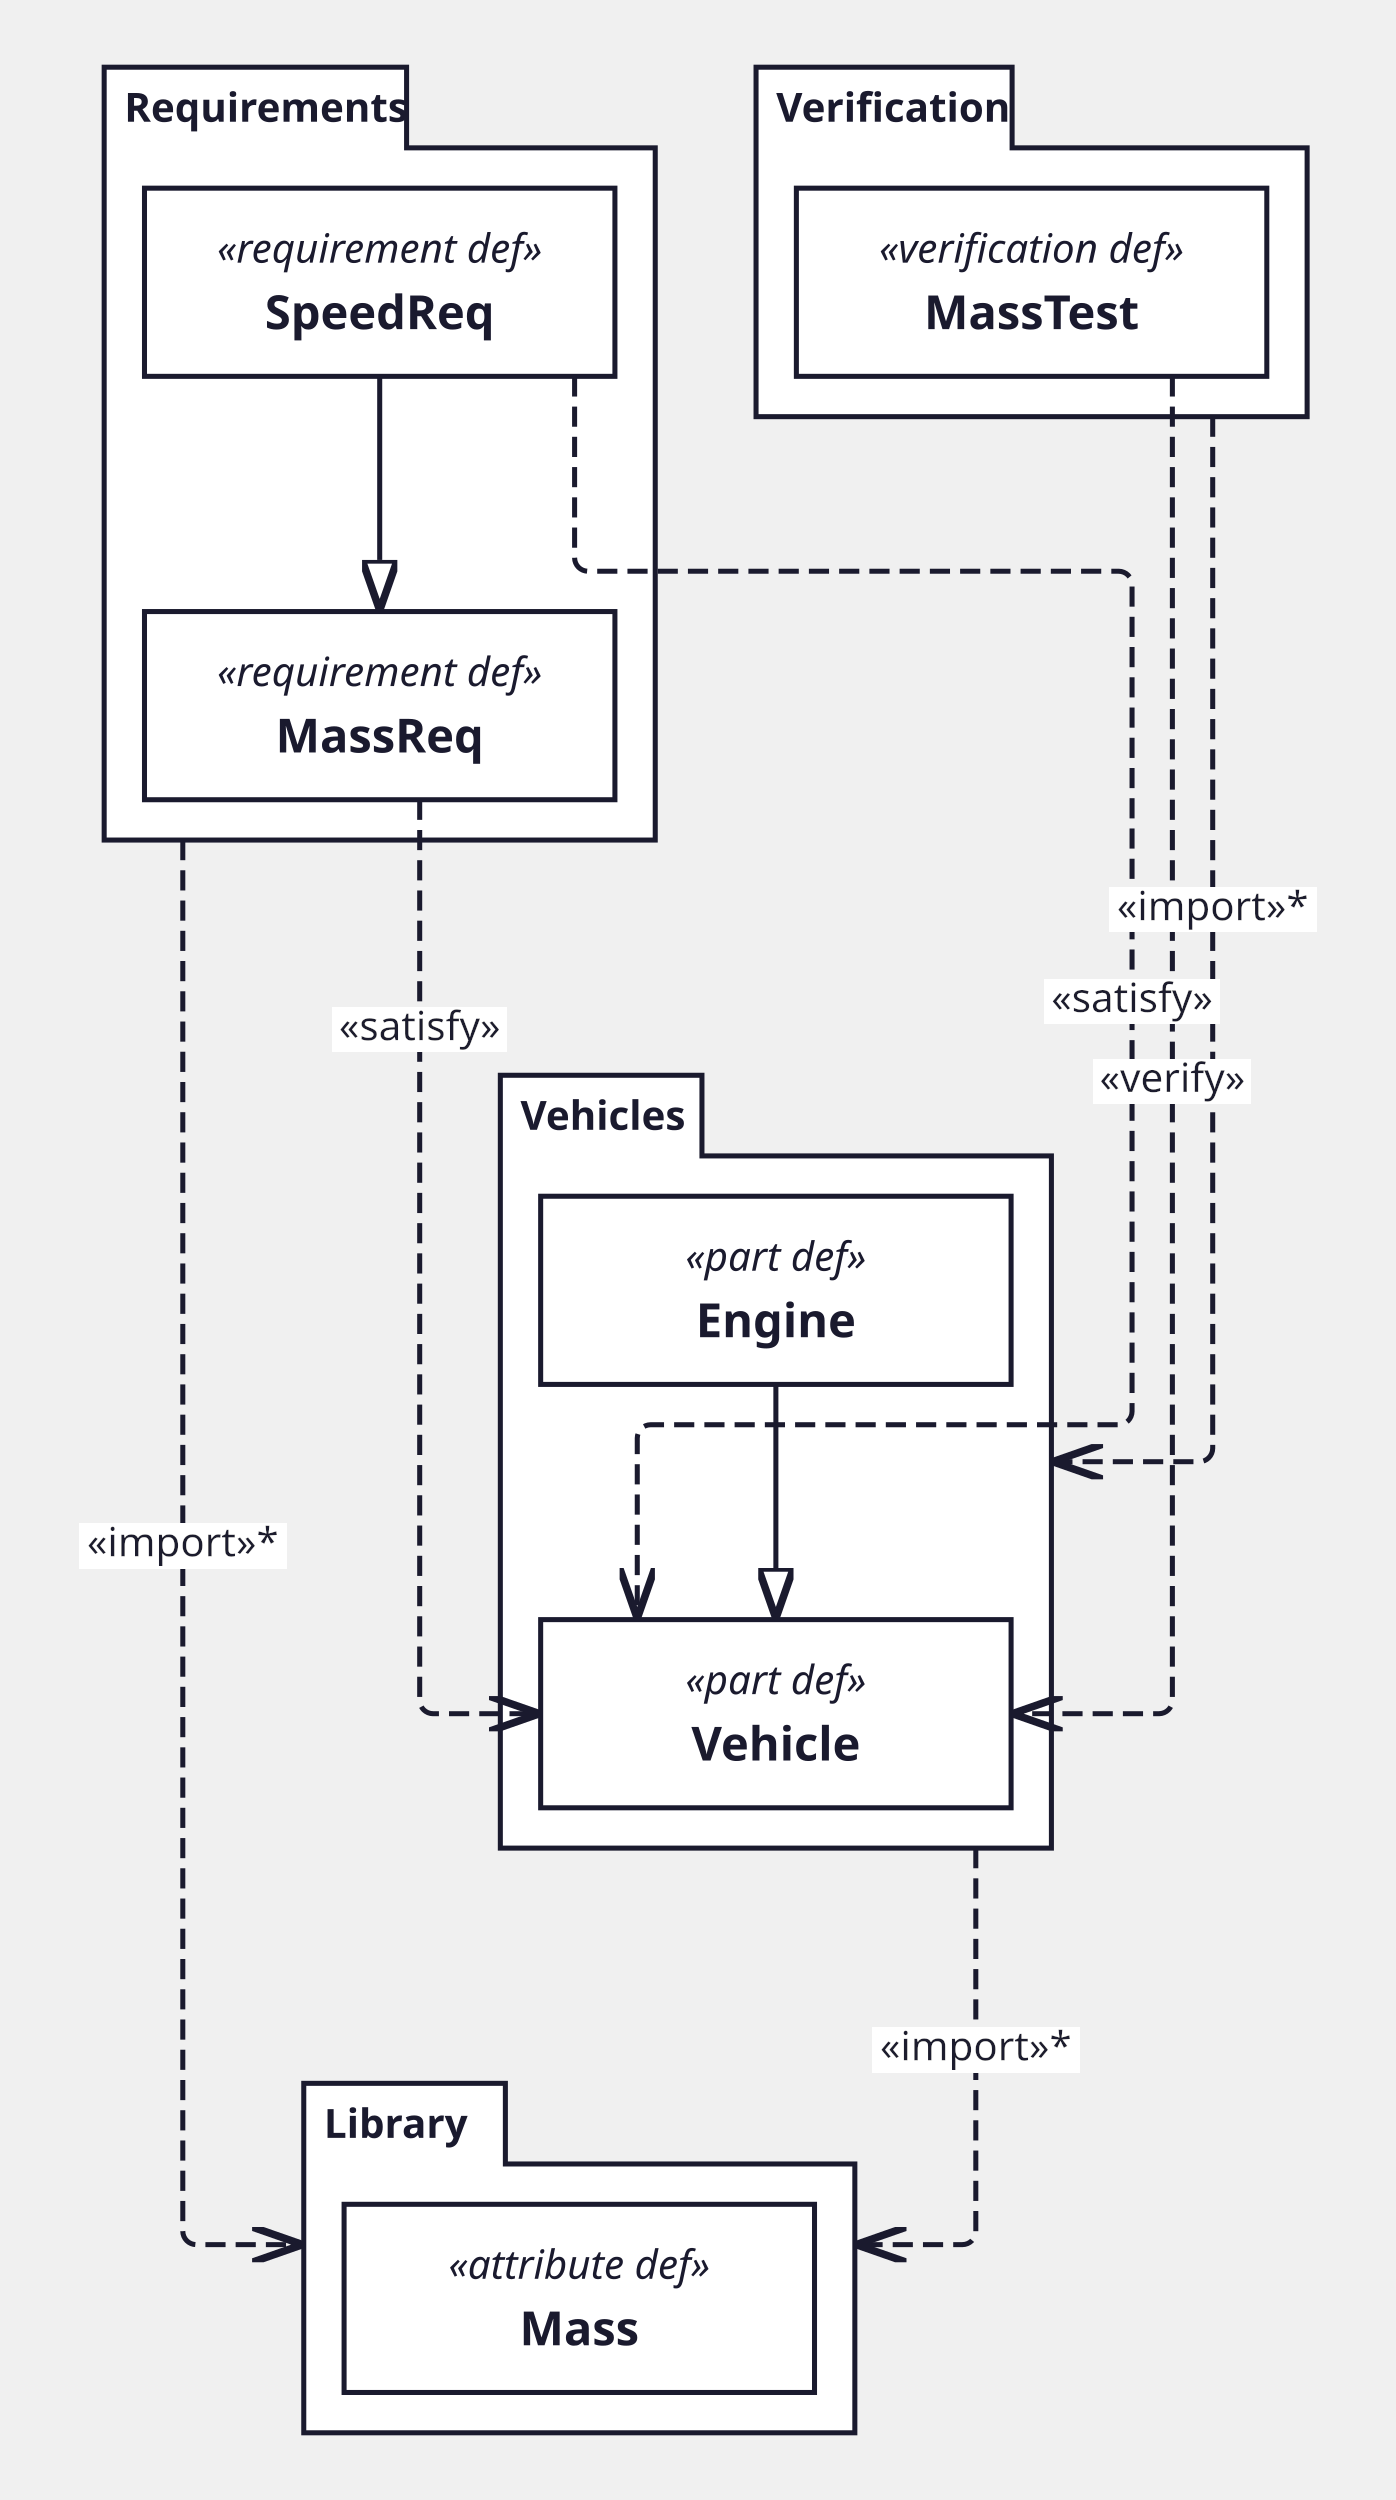
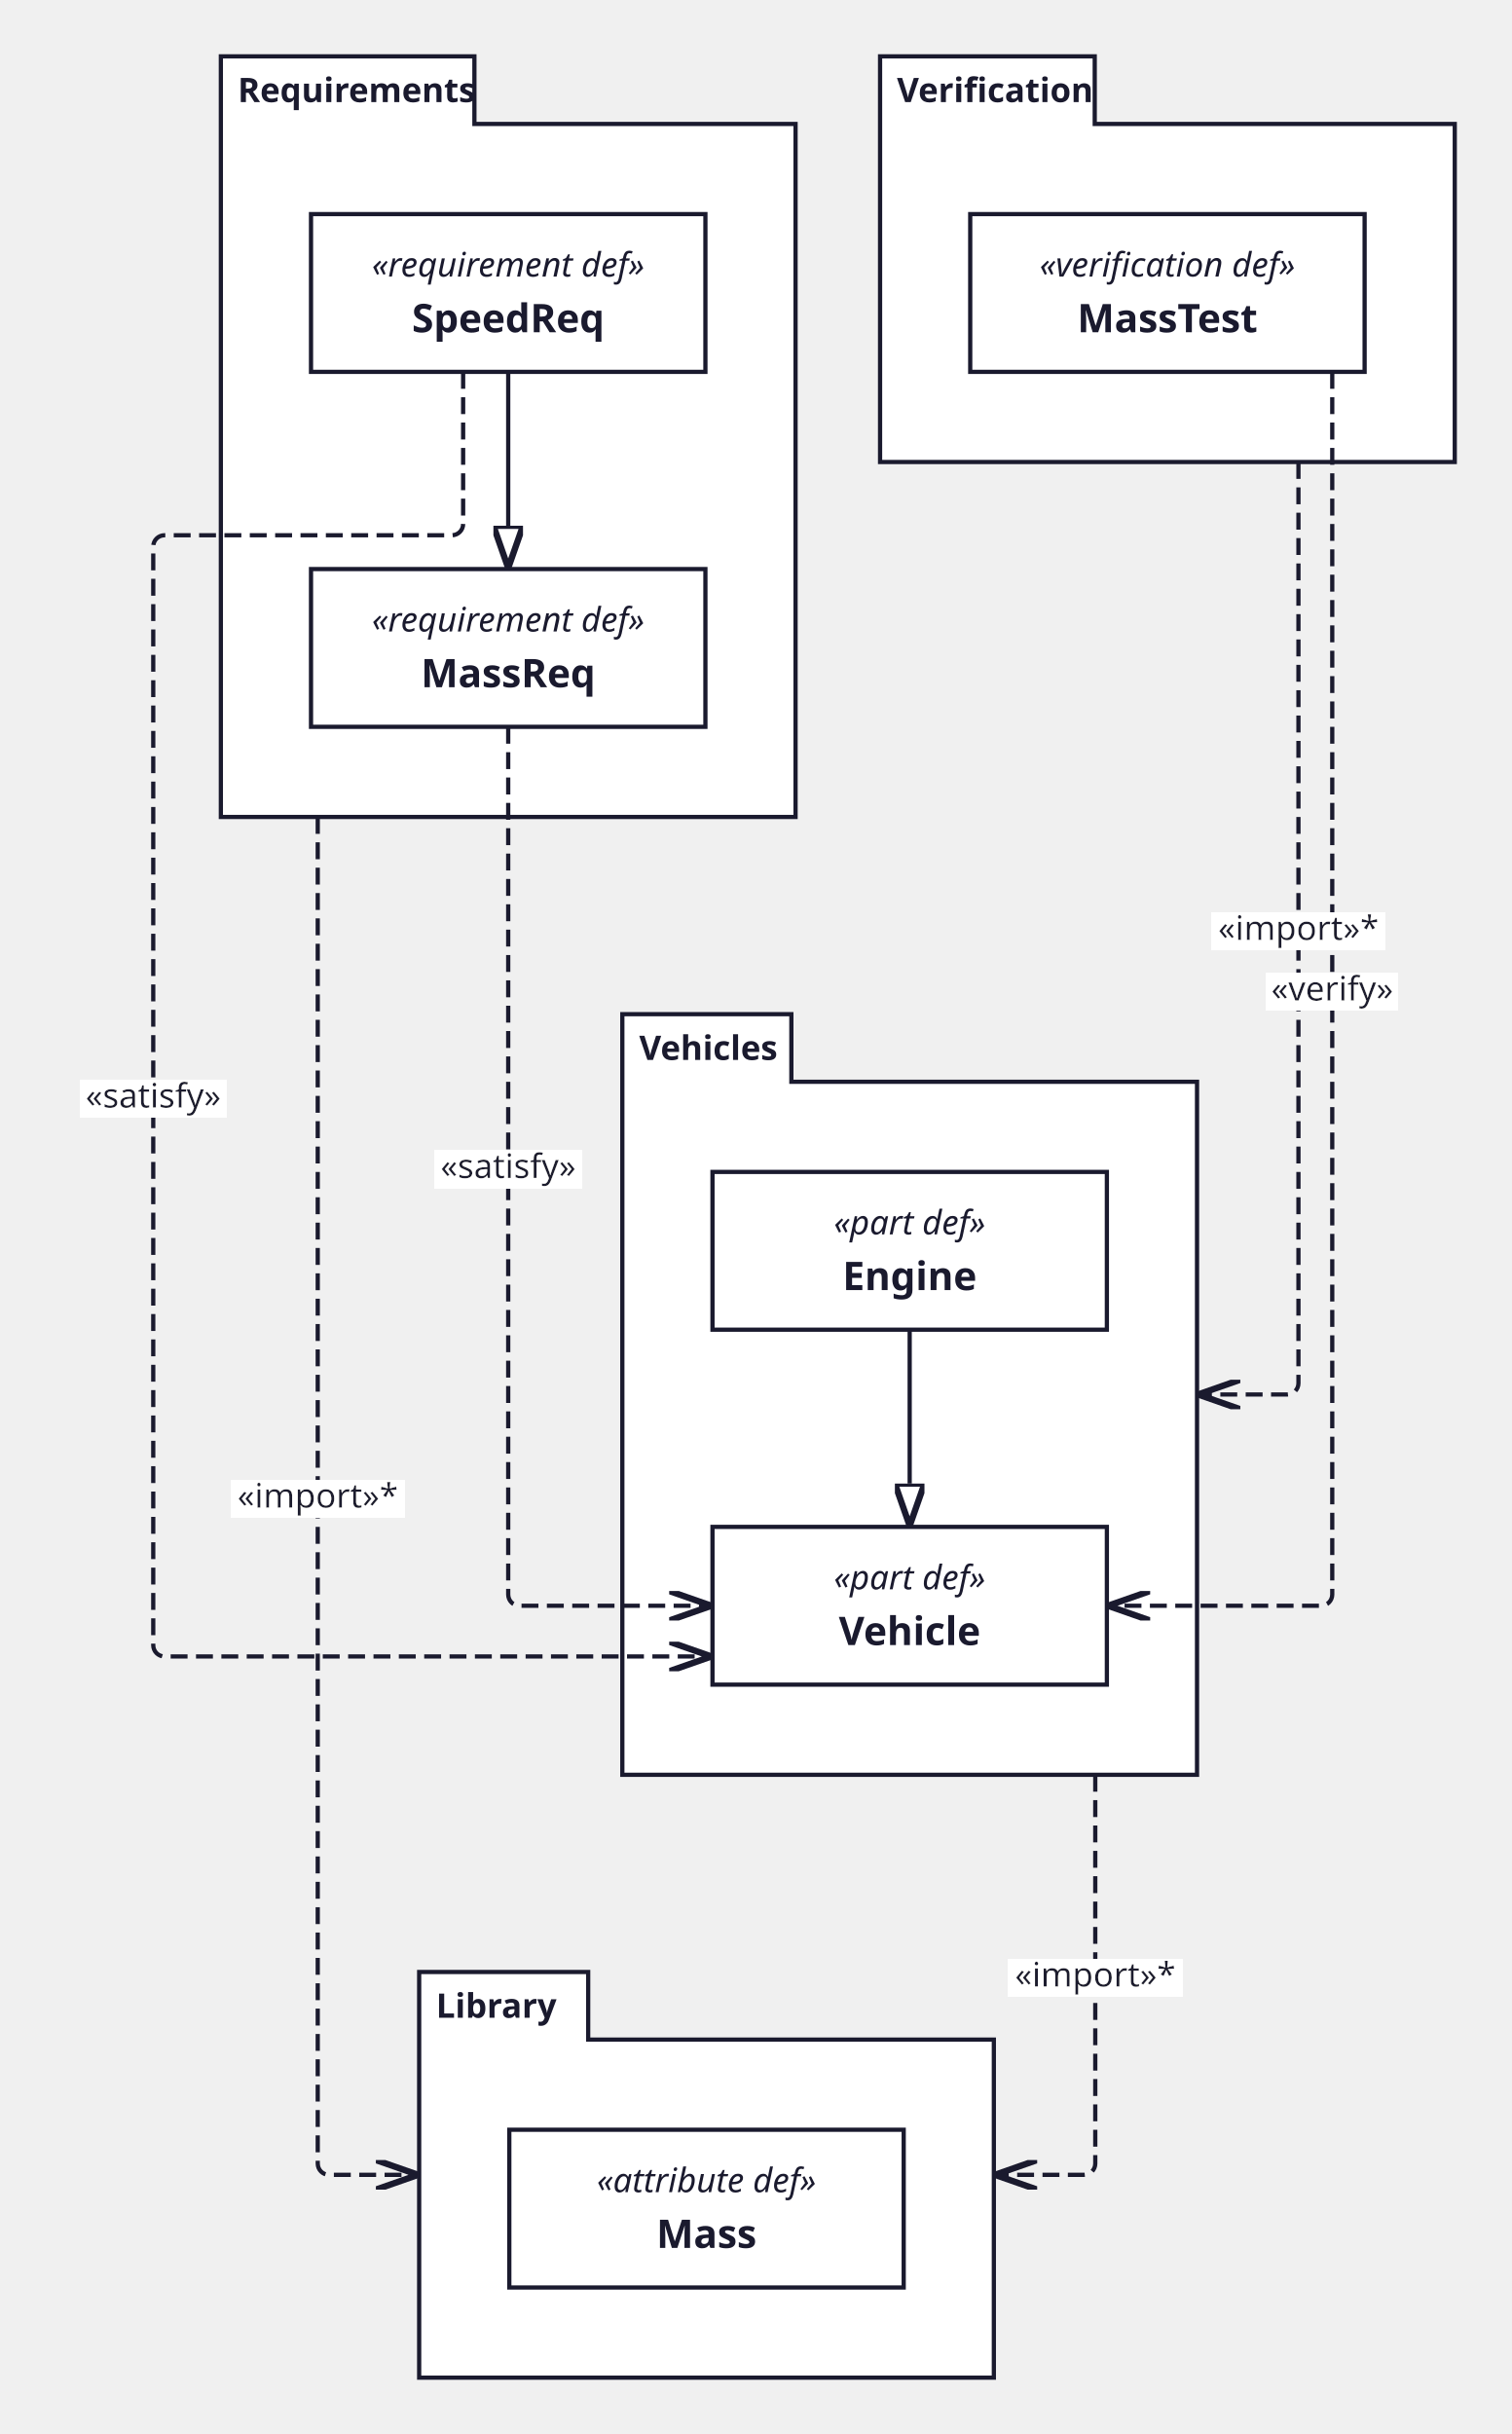
- <svg xmlns="http://www.w3.org/2000/svg" width="415.30" height="744.00" viewBox="0 0 415.30 744.00">
+ <svg xmlns="http://www.w3.org/2000/svg" width="536.40" height="864.00" viewBox="0 0 536.40 864.00">
  <defs>
    <marker id="line-end-open-chevron" markerWidth="10.248" markerHeight="7" refX="10.248" refY="3.5" orient="auto">
      <polyline points="0 0, 10 3.5, 0 7" fill="none" stroke="#1A1A2E" stroke-width="1.50" stroke-linejoin="bevel" />
    </marker>
    <marker id="line-end-hollow-triangle" markerWidth="10.248" markerHeight="7" refX="10.248" refY="3.5" orient="auto">
      <polygon points="0 0, 10 3.5, 0 7" fill="#FFFFFF" stroke="#1A1A2E" stroke-width="1.50" stroke-linejoin="bevel" />
    </marker>
    <marker id="line-end-filled-arrow" markerWidth="10.248" markerHeight="7" refX="10.248" refY="3.5" orient="auto">
      <polygon points="0 0, 10 3.5, 0 7" fill="#1A1A2E" stroke="#1A1A2E" stroke-width="1.50" stroke-linejoin="bevel" />
    </marker>
    <marker id="line-end-hollow-triangle-crossbar" markerWidth="14.748" markerHeight="7" refX="14.748" refY="3.5" orient="auto">
      <polygon points="4.5 0, 14.5 3.5, 4.5 7" fill="#FFFFFF" stroke="#1A1A2E" stroke-width="1.50" stroke-linejoin="bevel" />
      <line x1="1" y1="0" x2="1" y2="7" stroke="#1A1A2E" stroke-width="1.50" />
    </marker>
    <marker id="line-end-hollow-diamond" markerWidth="14" markerHeight="8" refX="13.416" refY="4" orient="auto">
      <polygon points="1 4, 7 0, 13 4, 7 8" fill="#FFFFFF" stroke="#1A1A2E" stroke-width="1.50" stroke-linejoin="bevel" />
    </marker>
    <marker id="line-end-filled-diamond" markerWidth="14" markerHeight="8" refX="13.416" refY="4" orient="auto">
      <polygon points="1 4, 7 0, 13 4, 7 8" fill="#1A1A2E" stroke="#1A1A2E" stroke-width="1.50" stroke-linejoin="bevel" />
    </marker>
    <marker id="line-end-circle" markerWidth="10" markerHeight="10" refX="9.75" refY="5" orient="auto">
      <circle cx="5" cy="5" r="4" fill="#FFFFFF" stroke="#1A1A2E" stroke-width="1.50" />
    </marker>
    <marker id="line-end-bar" markerWidth="4" markerHeight="12" refX="2.75" refY="6" orient="auto">
      <line x1="2" y1="0" x2="2" y2="12" stroke="#1A1A2E" stroke-width="1.50" />
    </marker>
    <filter id="label-bg" x="-0.05" y="-0.05" width="1.1" height="1.1">
      <feFlood flood-color="#FFFFFF" />
      <feComposite in="SourceGraphic" operator="over" />
    </filter>
  </defs>
-   <path d="M 148.90 344.00 L 148.90 320.00 L 208.90 320.00 L 208.90 344.00 L 312.90 344.00 L 312.90 550.00 L 148.90 550.00 Z" fill="#FFFFFF" stroke="#1A1A2E" stroke-width="1.50" />
-   <text x="154.90" y="332.00" font-family="Noto Sans, sans-serif" font-size="12.00" font-weight="bold" fill="#1A1A2E" text-anchor="start" dominant-baseline="middle">Vehicles</text>
-   <rect x="160.90" y="482.00" width="140.00" height="56.00" fill="#FFFFFF" stroke="#1A1A2E" stroke-width="1.50" />
-   <text x="230.90" y="500.00" font-family="Noto Sans, sans-serif" font-size="12.00" font-style="italic" fill="#1A1A2E" text-anchor="middle" dominant-baseline="middle">«part def»</text>
-   <text x="230.90" y="519.00" font-family="Noto Sans, sans-serif" font-size="14.00" font-weight="bold" fill="#1A1A2E" text-anchor="middle" dominant-baseline="middle">Vehicle</text>
-   <rect x="160.90" y="356.00" width="140.00" height="56.00" fill="#FFFFFF" stroke="#1A1A2E" stroke-width="1.50" />
-   <text x="230.90" y="374.00" font-family="Noto Sans, sans-serif" font-size="12.00" font-style="italic" fill="#1A1A2E" text-anchor="middle" dominant-baseline="middle">«part def»</text>
-   <text x="230.90" y="393.00" font-family="Noto Sans, sans-serif" font-size="14.00" font-weight="bold" fill="#1A1A2E" text-anchor="middle" dominant-baseline="middle">Engine</text>
-   <path d="M 230.90 412.00 L 230.90 482.00" fill="none" stroke="#1A1A2E" stroke-width="1.50" marker-end="url(#line-end-hollow-triangle)" />
-   <path d="M 31.00 44.00 L 31.00 20.00 L 121.00 20.00 L 121.00 44.00 L 195.00 44.00 L 195.00 250.00 L 31.00 250.00 Z" fill="#FFFFFF" stroke="#1A1A2E" stroke-width="1.50" />
-   <text x="37.00" y="32.00" font-family="Noto Sans, sans-serif" font-size="12.00" font-weight="bold" fill="#1A1A2E" text-anchor="start" dominant-baseline="middle">Requirements</text>
-   <rect x="43.00" y="182.00" width="140.00" height="56.00" fill="#FFFFFF" stroke="#1A1A2E" stroke-width="1.50" />
-   <text x="113.00" y="200.00" font-family="Noto Sans, sans-serif" font-size="12.00" font-style="italic" fill="#1A1A2E" text-anchor="middle" dominant-baseline="middle">«requirement def»</text>
-   <text x="113.00" y="219.00" font-family="Noto Sans, sans-serif" font-size="14.00" font-weight="bold" fill="#1A1A2E" text-anchor="middle" dominant-baseline="middle">MassReq</text>
-   <rect x="43.00" y="56.00" width="140.00" height="56.00" fill="#FFFFFF" stroke="#1A1A2E" stroke-width="1.50" />
-   <text x="113.00" y="74.00" font-family="Noto Sans, sans-serif" font-size="12.00" font-style="italic" fill="#1A1A2E" text-anchor="middle" dominant-baseline="middle">«requirement def»</text>
-   <text x="113.00" y="93.00" font-family="Noto Sans, sans-serif" font-size="14.00" font-weight="bold" fill="#1A1A2E" text-anchor="middle" dominant-baseline="middle">SpeedReq</text>
-   <path d="M 113.00 112.00 L 113.00 182.00" fill="none" stroke="#1A1A2E" stroke-width="1.50" marker-end="url(#line-end-hollow-triangle)" />
-   <path d="M 225.00 44.00 L 225.00 20.00 L 301.20 20.00 L 301.20 44.00 L 389.00 44.00 L 389.00 124.00 L 225.00 124.00 Z" fill="#FFFFFF" stroke="#1A1A2E" stroke-width="1.50" />
-   <text x="231.00" y="32.00" font-family="Noto Sans, sans-serif" font-size="12.00" font-weight="bold" fill="#1A1A2E" text-anchor="start" dominant-baseline="middle">Verification</text>
-   <rect x="237.00" y="56.00" width="140.00" height="56.00" fill="#FFFFFF" stroke="#1A1A2E" stroke-width="1.50" />
-   <text x="307.00" y="74.00" font-family="Noto Sans, sans-serif" font-size="12.00" font-style="italic" fill="#1A1A2E" text-anchor="middle" dominant-baseline="middle">«verification def»</text>
-   <text x="307.00" y="93.00" font-family="Noto Sans, sans-serif" font-size="14.00" font-weight="bold" fill="#1A1A2E" text-anchor="middle" dominant-baseline="middle">MassTest</text>
-   <path d="M 90.40 644.00 L 90.40 620.00 L 150.40 620.00 L 150.40 644.00 L 254.40 644.00 L 254.40 724.00 L 90.40 724.00 Z" fill="#FFFFFF" stroke="#1A1A2E" stroke-width="1.50" />
-   <text x="96.40" y="632.00" font-family="Noto Sans, sans-serif" font-size="12.00" font-weight="bold" fill="#1A1A2E" text-anchor="start" dominant-baseline="middle">Library</text>
-   <rect x="102.40" y="656.00" width="140.00" height="56.00" fill="#FFFFFF" stroke="#1A1A2E" stroke-width="1.50" />
-   <text x="172.40" y="674.00" font-family="Noto Sans, sans-serif" font-size="12.00" font-style="italic" fill="#1A1A2E" text-anchor="middle" dominant-baseline="middle">«attribute def»</text>
-   <text x="172.40" y="693.00" font-family="Noto Sans, sans-serif" font-size="14.00" font-weight="bold" fill="#1A1A2E" text-anchor="middle" dominant-baseline="middle">Mass</text>
-   <path d="M 124.90 238.00 L 124.90 506.00 A 4.00 4.00 0 0 0 128.90 510.00 L 160.90 510.00" fill="none" stroke="#1A1A2E" stroke-width="1.50" marker-end="url(#line-end-open-chevron)" stroke-dasharray="6 3" />
-   <path d="M 171.00 112.00 L 171.00 166.00 A 4.00 4.00 0 0 0 175.00 170.00 L 332.90 170.00 A 4.00 4.00 0 0 1 336.90 174.00 L 336.90 420.00 A 4.00 4.00 0 0 1 332.90 424.00 L 193.65 424.00 A 4.00 4.00 0 0 0 189.65 428.00 L 189.65 482.00" fill="none" stroke="#1A1A2E" stroke-width="1.50" marker-end="url(#line-end-open-chevron)" stroke-dasharray="6 3" />
-   <path d="M 348.90 112.00 L 348.90 506.00 A 4.00 4.00 0 0 1 344.90 510.00 L 300.90 510.00" fill="none" stroke="#1A1A2E" stroke-width="1.50" marker-end="url(#line-end-open-chevron)" stroke-dasharray="6 3" />
-   <path d="M 290.40 550.00 L 290.40 664.00 A 4.00 4.00 0 0 1 286.40 668.00 L 254.40 668.00" fill="none" stroke="#1A1A2E" stroke-width="1.50" marker-end="url(#line-end-open-chevron)" stroke-dasharray="6 3" />
-   <path d="M 54.40 250.00 L 54.40 664.00 A 4.00 4.00 0 0 0 58.40 668.00 L 90.40 668.00" fill="none" stroke="#1A1A2E" stroke-width="1.50" marker-end="url(#line-end-open-chevron)" stroke-dasharray="6 3" />
-   <path d="M 360.90 124.00 L 360.90 431.00 A 4.00 4.00 0 0 1 356.90 435.00 L 312.90 435.00" fill="none" stroke="#1A1A2E" stroke-width="1.50" marker-end="url(#line-end-open-chevron)" stroke-dasharray="6 3" />
-   <text x="124.90" y="305.40" font-family="Noto Sans, sans-serif" font-size="12.00" fill="#1A1A2E" text-anchor="middle" dominant-baseline="middle" filter="url(#label-bg)">«satisfy»</text>
-   <text x="336.90" y="297.00" font-family="Noto Sans, sans-serif" font-size="12.00" fill="#1A1A2E" text-anchor="middle" dominant-baseline="middle" filter="url(#label-bg)">«satisfy»</text>
-   <text x="348.90" y="320.80" font-family="Noto Sans, sans-serif" font-size="12.00" fill="#1A1A2E" text-anchor="middle" dominant-baseline="middle" filter="url(#label-bg)">«verify»</text>
-   <text x="290.40" y="609.00" font-family="Noto Sans, sans-serif" font-size="12.00" fill="#1A1A2E" text-anchor="middle" dominant-baseline="middle" filter="url(#label-bg)">«import»*</text>
-   <text x="54.40" y="459.00" font-family="Noto Sans, sans-serif" font-size="12.00" fill="#1A1A2E" text-anchor="middle" dominant-baseline="middle" filter="url(#label-bg)">«import»*</text>
-   <text x="360.90" y="269.70" font-family="Noto Sans, sans-serif" font-size="12.00" fill="#1A1A2E" text-anchor="middle" dominant-baseline="middle" filter="url(#label-bg)">«import»*</text>
+   <path d="M 220.91 384.00 L 220.91 360.00 L 280.91 360.00 L 280.91 384.00 L 424.91 384.00 L 424.91 630.00 L 220.91 630.00 Z" fill="#FFFFFF" stroke="#1A1A2E" stroke-width="1.50" />
+   <text x="226.91" y="372.00" font-family="Noto Sans, sans-serif" font-size="12.00" font-weight="bold" fill="#1A1A2E" text-anchor="start" dominant-baseline="middle">Vehicles</text>
+   <rect x="252.91" y="542.00" width="140.00" height="56.00" fill="#FFFFFF" stroke="#1A1A2E" stroke-width="1.50" />
+   <text x="322.91" y="560.00" font-family="Noto Sans, sans-serif" font-size="12.00" font-style="italic" fill="#1A1A2E" text-anchor="middle" dominant-baseline="middle">«part def»</text>
+   <text x="322.91" y="579.00" font-family="Noto Sans, sans-serif" font-size="14.00" font-weight="bold" fill="#1A1A2E" text-anchor="middle" dominant-baseline="middle">Vehicle</text>
+   <rect x="252.91" y="416.00" width="140.00" height="56.00" fill="#FFFFFF" stroke="#1A1A2E" stroke-width="1.50" />
+   <text x="322.91" y="434.00" font-family="Noto Sans, sans-serif" font-size="12.00" font-style="italic" fill="#1A1A2E" text-anchor="middle" dominant-baseline="middle">«part def»</text>
+   <text x="322.91" y="453.00" font-family="Noto Sans, sans-serif" font-size="14.00" font-weight="bold" fill="#1A1A2E" text-anchor="middle" dominant-baseline="middle">Engine</text>
+   <path d="M 322.91 472.00 L 322.91 542.00" fill="none" stroke="#1A1A2E" stroke-width="1.50" marker-end="url(#line-end-hollow-triangle)" />
+   <path d="M 78.40 44.00 L 78.40 20.00 L 168.40 20.00 L 168.40 44.00 L 282.40 44.00 L 282.40 290.00 L 78.40 290.00 Z" fill="#FFFFFF" stroke="#1A1A2E" stroke-width="1.50" />
+   <text x="84.40" y="32.00" font-family="Noto Sans, sans-serif" font-size="12.00" font-weight="bold" fill="#1A1A2E" text-anchor="start" dominant-baseline="middle">Requirements</text>
+   <rect x="110.40" y="202.00" width="140.00" height="56.00" fill="#FFFFFF" stroke="#1A1A2E" stroke-width="1.50" />
+   <text x="180.40" y="220.00" font-family="Noto Sans, sans-serif" font-size="12.00" font-style="italic" fill="#1A1A2E" text-anchor="middle" dominant-baseline="middle">«requirement def»</text>
+   <text x="180.40" y="239.00" font-family="Noto Sans, sans-serif" font-size="14.00" font-weight="bold" fill="#1A1A2E" text-anchor="middle" dominant-baseline="middle">MassReq</text>
+   <rect x="110.40" y="76.00" width="140.00" height="56.00" fill="#FFFFFF" stroke="#1A1A2E" stroke-width="1.50" />
+   <text x="180.40" y="94.00" font-family="Noto Sans, sans-serif" font-size="12.00" font-style="italic" fill="#1A1A2E" text-anchor="middle" dominant-baseline="middle">«requirement def»</text>
+   <text x="180.40" y="113.00" font-family="Noto Sans, sans-serif" font-size="14.00" font-weight="bold" fill="#1A1A2E" text-anchor="middle" dominant-baseline="middle">SpeedReq</text>
+   <path d="M 180.40 132.00 L 180.40 202.00" fill="none" stroke="#1A1A2E" stroke-width="1.50" marker-end="url(#line-end-hollow-triangle)" />
+   <path d="M 312.40 44.00 L 312.40 20.00 L 388.60 20.00 L 388.60 44.00 L 516.40 44.00 L 516.40 164.00 L 312.40 164.00 Z" fill="#FFFFFF" stroke="#1A1A2E" stroke-width="1.50" />
+   <text x="318.40" y="32.00" font-family="Noto Sans, sans-serif" font-size="12.00" font-weight="bold" fill="#1A1A2E" text-anchor="start" dominant-baseline="middle">Verification</text>
+   <rect x="344.40" y="76.00" width="140.00" height="56.00" fill="#FFFFFF" stroke="#1A1A2E" stroke-width="1.50" />
+   <text x="414.40" y="94.00" font-family="Noto Sans, sans-serif" font-size="12.00" font-style="italic" fill="#1A1A2E" text-anchor="middle" dominant-baseline="middle">«verification def»</text>
+   <text x="414.40" y="113.00" font-family="Noto Sans, sans-serif" font-size="14.00" font-weight="bold" fill="#1A1A2E" text-anchor="middle" dominant-baseline="middle">MassTest</text>
+   <path d="M 148.79 724.00 L 148.79 700.00 L 208.79 700.00 L 208.79 724.00 L 352.79 724.00 L 352.79 844.00 L 148.79 844.00 Z" fill="#FFFFFF" stroke="#1A1A2E" stroke-width="1.50" />
+   <text x="154.79" y="712.00" font-family="Noto Sans, sans-serif" font-size="12.00" font-weight="bold" fill="#1A1A2E" text-anchor="start" dominant-baseline="middle">Library</text>
+   <rect x="180.79" y="756.00" width="140.00" height="56.00" fill="#FFFFFF" stroke="#1A1A2E" stroke-width="1.50" />
+   <text x="250.79" y="774.00" font-family="Noto Sans, sans-serif" font-size="12.00" font-style="italic" fill="#1A1A2E" text-anchor="middle" dominant-baseline="middle">«attribute def»</text>
+   <text x="250.79" y="793.00" font-family="Noto Sans, sans-serif" font-size="14.00" font-weight="bold" fill="#1A1A2E" text-anchor="middle" dominant-baseline="middle">Mass</text>
+   <path d="M 180.40 258.00 L 180.40 566.00 A 4.00 4.00 0 0 0 184.40 570.00 L 252.91 570.00" fill="none" stroke="#1A1A2E" stroke-width="1.50" marker-end="url(#line-end-open-chevron)" stroke-dasharray="6 3" />
+   <path d="M 164.40 132.00 L 164.40 186.00 A 4.00 4.00 0 0 1 160.40 190.00 L 58.40 190.00 A 4.00 4.00 0 0 0 54.40 194.00 L 54.40 584.00 A 4.00 4.00 0 0 0 58.40 588.00 L 252.91 588.00" fill="none" stroke="#1A1A2E" stroke-width="1.50" marker-end="url(#line-end-open-chevron)" stroke-dasharray="6 3" />
+   <path d="M 472.91 132.00 L 472.91 566.00 A 4.00 4.00 0 0 1 468.91 570.00 L 392.91 570.00" fill="none" stroke="#1A1A2E" stroke-width="1.50" marker-end="url(#line-end-open-chevron)" stroke-dasharray="6 3" />
+   <path d="M 388.79 630.00 L 388.79 768.00 A 4.00 4.00 0 0 1 384.79 772.00 L 352.79 772.00" fill="none" stroke="#1A1A2E" stroke-width="1.50" marker-end="url(#line-end-open-chevron)" stroke-dasharray="6 3" />
+   <path d="M 112.79 290.00 L 112.79 768.00 A 4.00 4.00 0 0 0 116.79 772.00 L 148.79 772.00" fill="none" stroke="#1A1A2E" stroke-width="1.50" marker-end="url(#line-end-open-chevron)" stroke-dasharray="6 3" />
+   <path d="M 460.91 164.00 L 460.91 491.00 A 4.00 4.00 0 0 1 456.91 495.00 L 424.91 495.00" fill="none" stroke="#1A1A2E" stroke-width="1.50" marker-end="url(#line-end-open-chevron)" stroke-dasharray="6 3" />
+   <text x="180.40" y="414.00" font-family="Noto Sans, sans-serif" font-size="12.00" fill="#1A1A2E" text-anchor="middle" dominant-baseline="middle" filter="url(#label-bg)">«satisfy»</text>
+   <text x="54.40" y="389.00" font-family="Noto Sans, sans-serif" font-size="12.00" fill="#1A1A2E" text-anchor="middle" dominant-baseline="middle" filter="url(#label-bg)">«satisfy»</text>
+   <text x="472.91" y="351.00" font-family="Noto Sans, sans-serif" font-size="12.00" fill="#1A1A2E" text-anchor="middle" dominant-baseline="middle" filter="url(#label-bg)">«verify»</text>
+   <text x="388.79" y="701.00" font-family="Noto Sans, sans-serif" font-size="12.00" fill="#1A1A2E" text-anchor="middle" dominant-baseline="middle" filter="url(#label-bg)">«import»*</text>
+   <text x="112.79" y="531.00" font-family="Noto Sans, sans-serif" font-size="12.00" fill="#1A1A2E" text-anchor="middle" dominant-baseline="middle" filter="url(#label-bg)">«import»*</text>
+   <text x="460.91" y="329.50" font-family="Noto Sans, sans-serif" font-size="12.00" fill="#1A1A2E" text-anchor="middle" dominant-baseline="middle" filter="url(#label-bg)">«import»*</text>
</svg>
